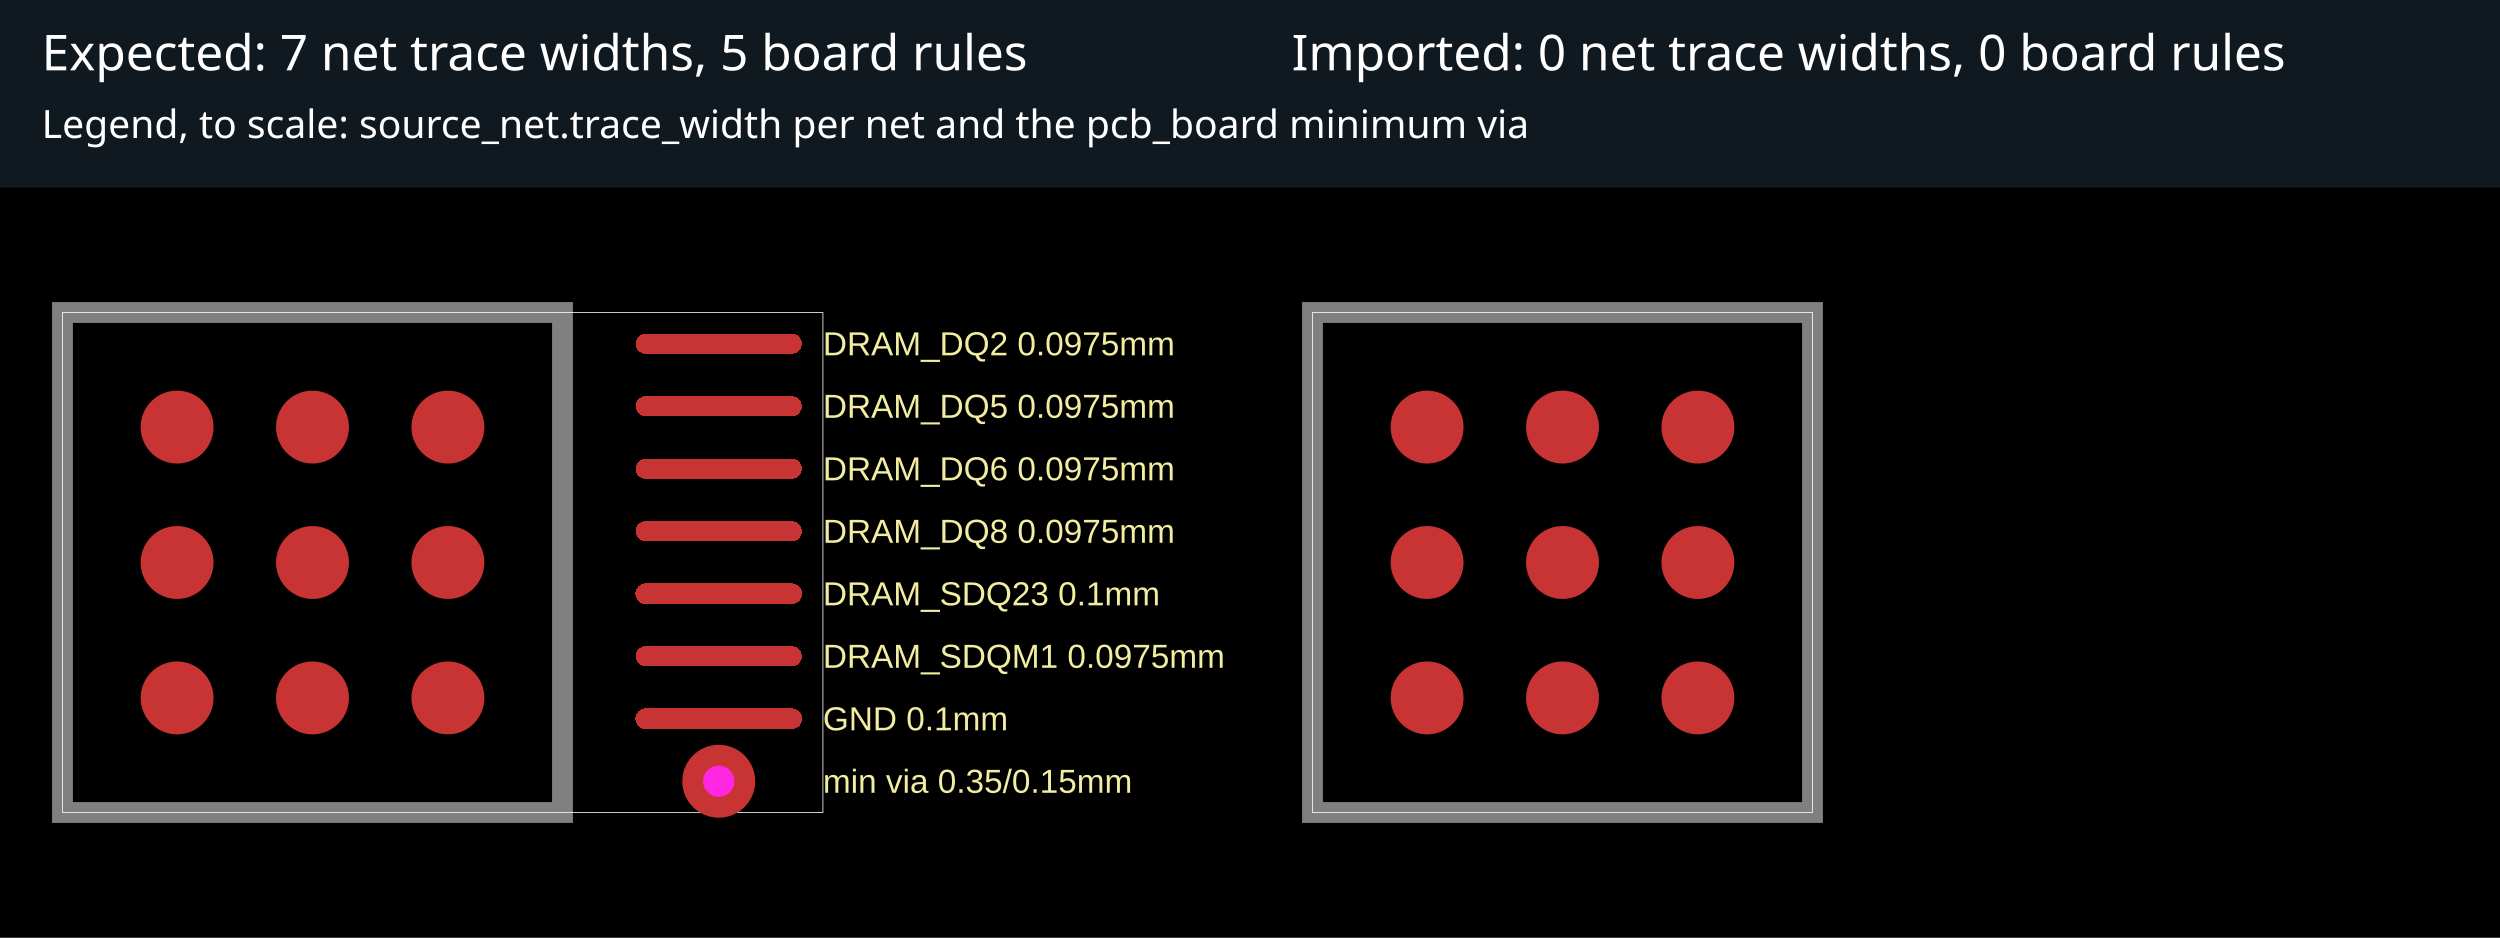
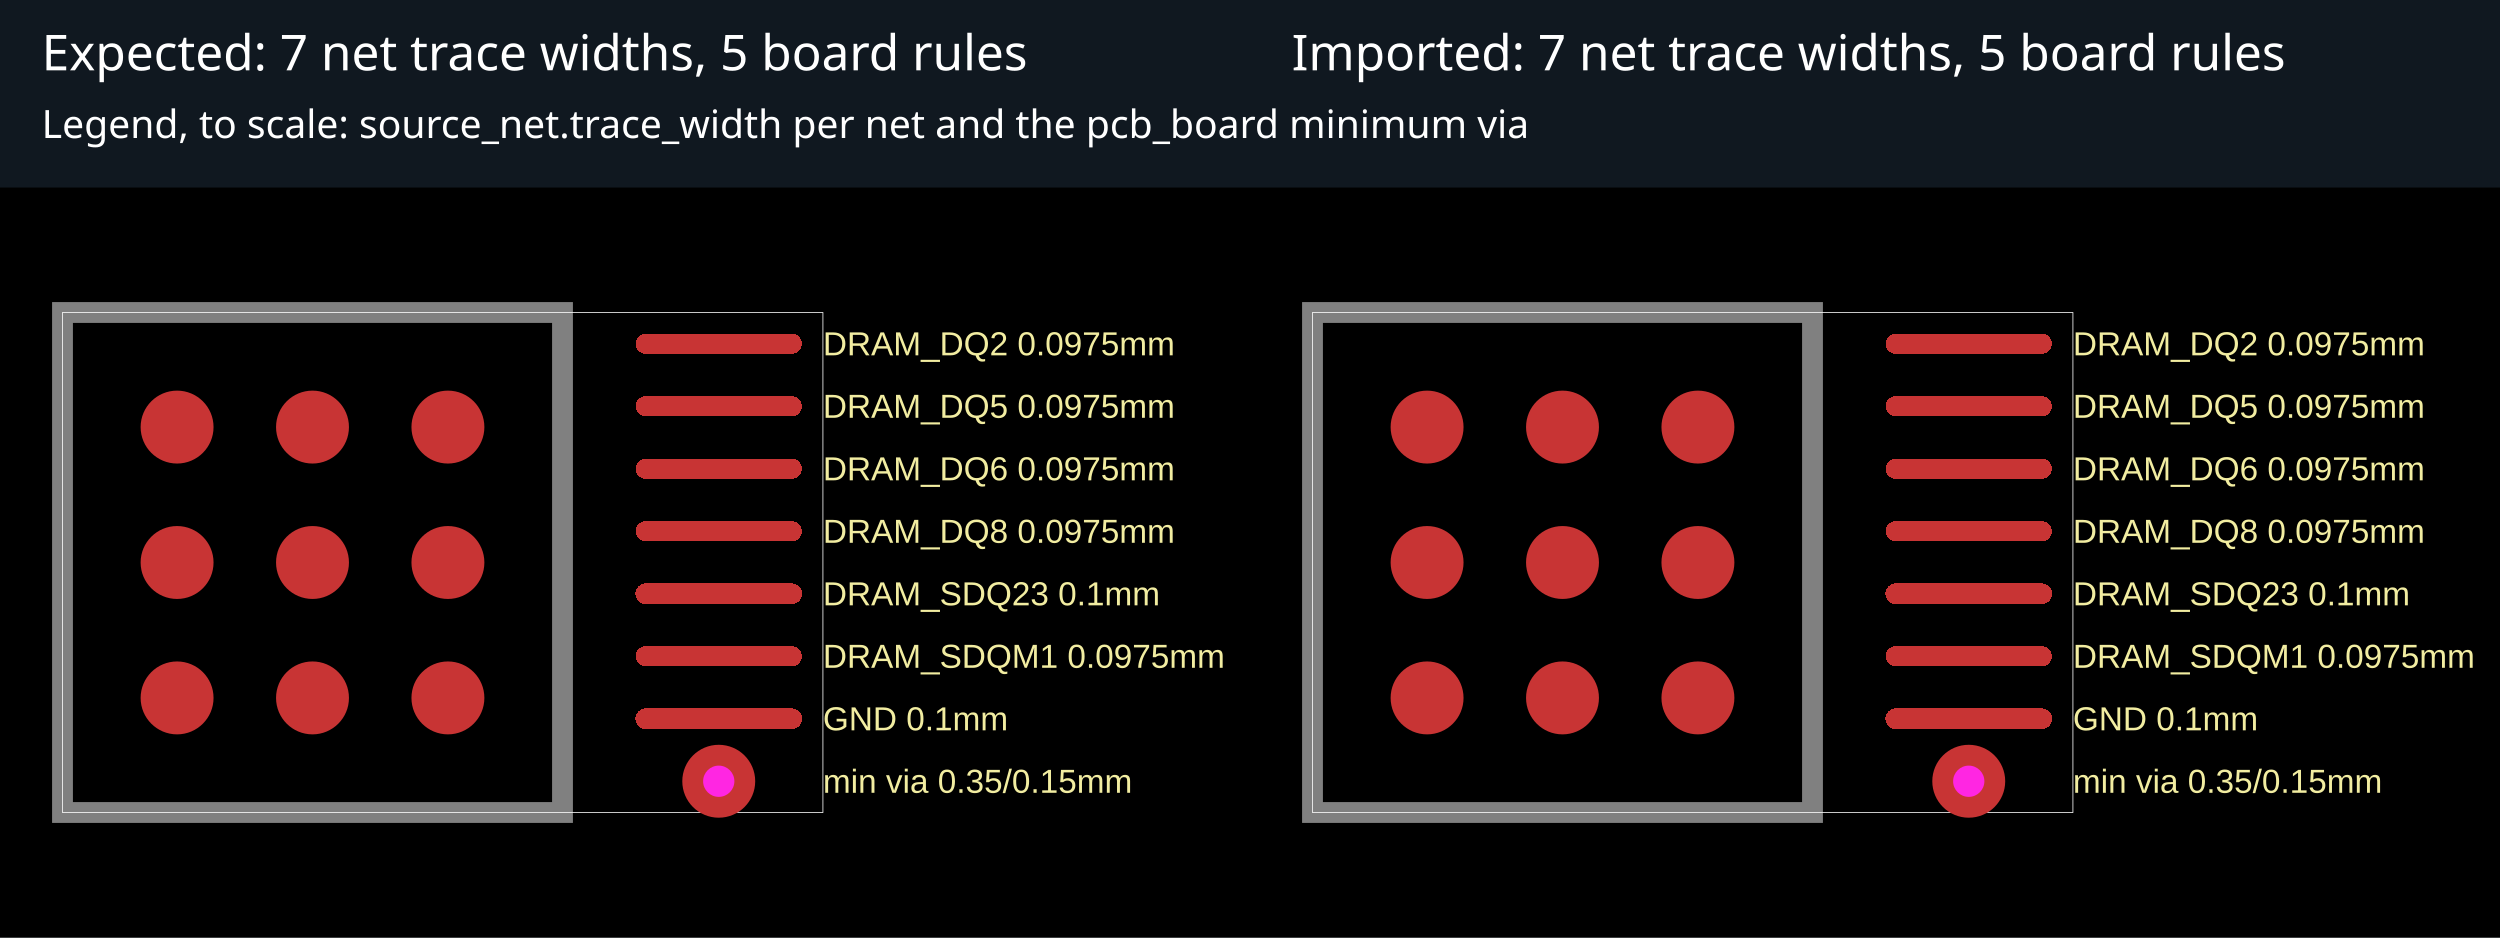
<svg xmlns="http://www.w3.org/2000/svg" width="960" height="360" viewBox="0 0 960 360">
  <rect width="100%" height="100%" fill="#101820" />
  <g fill="white" font-family="sans-serif" font-size="19">
    <text x="16" y="27">Expected: 7 net trace widths, 5 board rules</text>
-     <text x="496" y="27">Imported: 0 net trace widths, 0 board rules</text>
+     <text x="496" y="27">Imported: 7 net trace widths, 5 board rules</text>
    <text x="16" y="53" font-size="15">Legend, to scale: source_net.trace_width per net and the pcb_board minimum via</text>
  </g>
  <g transform="translate(0 72)">
    <svg width="480" height="288">
      <style />
      <rect class="boundary" x="0" y="0" fill="#000" width="480" height="288" data-type="pcb_background" data-pcb-layer="global" />
      <rect class="pcb-boundary" fill="none" stroke="#fff" stroke-width="0.3" x="24" y="48" width="292" height="192" data-type="pcb_boundary" data-pcb-layer="global" />
      <path class="pcb-board" d="M 24 48 L 216 48 L 216 240 L 24 240 L 24 48 Z" fill="none" stroke="rgba(255, 255, 255, 0.5)" stroke-width="8" data-type="pcb_board" data-pcb-layer="board" />
      <circle class="pcb-pad" fill="rgb(200, 52, 52)" cx="172" cy="92" r="14" data-type="pcb_smtpad" data-pcb-layer="top" data-pad-name="U1.P3" data-pad-net-name="GND" />
      <circle class="pcb-pad" fill="rgb(200, 52, 52)" cx="172" cy="144" r="14" data-type="pcb_smtpad" data-pcb-layer="top" data-pad-name="U1.P4" data-pad-net-name="DRAM_DQ6" />
      <circle class="pcb-pad" fill="rgb(200, 52, 52)" cx="172" cy="196" r="14" data-type="pcb_smtpad" data-pcb-layer="top" data-pad-name="U1.P5" data-pad-net-name="DRAM_DQ5" />
      <circle class="pcb-pad" fill="rgb(200, 52, 52)" cx="120" cy="92" r="14" data-type="pcb_smtpad" data-pcb-layer="top" data-pad-name="U1.R3" data-pad-net-name="DRAM_SDQM1" />
      <circle class="pcb-pad" fill="rgb(200, 52, 52)" cx="120" cy="144" r="14" data-type="pcb_smtpad" data-pcb-layer="top" data-pad-name="U1.R4" data-pad-net-name="DRAM_DQ2" />
      <circle class="pcb-pad" fill="rgb(200, 52, 52)" cx="120" cy="196" r="14" data-type="pcb_smtpad" data-pcb-layer="top" data-pad-name="U1.R5" data-pad-net-name="GND" />
      <circle class="pcb-pad" fill="rgb(200, 52, 52)" cx="68" cy="92" r="14" data-type="pcb_smtpad" data-pcb-layer="top" data-pad-name="U1.T3" data-pad-net-name="GND" />
      <circle class="pcb-pad" fill="rgb(200, 52, 52)" cx="68" cy="144" r="14" data-type="pcb_smtpad" data-pcb-layer="top" data-pad-name="U1.T4" data-pad-net-name="DRAM_DQ8" />
      <circle class="pcb-pad" fill="rgb(200, 52, 52)" cx="68" cy="196" r="14" data-type="pcb_smtpad" data-pcb-layer="top" data-pad-name="U1.T5" data-pad-net-name="DRAM_SDQ23" />
      <path class="pcb-trace" stroke="rgb(200, 52, 52)" fill="none" d="M 248 60 L 304 60" stroke-width="7.8" stroke-linecap="round" stroke-linejoin="round" shape-rendering="crispEdges" data-type="pcb_trace" data-pcb-layer="top" />
      <path class="pcb-trace" stroke="rgb(200, 52, 52)" fill="none" d="M 248 84 L 304 84" stroke-width="7.8" stroke-linecap="round" stroke-linejoin="round" shape-rendering="crispEdges" data-type="pcb_trace" data-pcb-layer="top" />
      <path class="pcb-trace" stroke="rgb(200, 52, 52)" fill="none" d="M 248 108 L 304 108" stroke-width="7.8" stroke-linecap="round" stroke-linejoin="round" shape-rendering="crispEdges" data-type="pcb_trace" data-pcb-layer="top" />
      <path class="pcb-trace" stroke="rgb(200, 52, 52)" fill="none" d="M 248 132 L 304 132" stroke-width="7.8" stroke-linecap="round" stroke-linejoin="round" shape-rendering="crispEdges" data-type="pcb_trace" data-pcb-layer="top" />
      <path class="pcb-trace" stroke="rgb(200, 52, 52)" fill="none" d="M 248 156 L 304 156" stroke-width="8" stroke-linecap="round" stroke-linejoin="round" shape-rendering="crispEdges" data-type="pcb_trace" data-pcb-layer="top" />
      <path class="pcb-trace" stroke="rgb(200, 52, 52)" fill="none" d="M 248 180 L 304 180" stroke-width="7.8" stroke-linecap="round" stroke-linejoin="round" shape-rendering="crispEdges" data-type="pcb_trace" data-pcb-layer="top" />
      <path class="pcb-trace" stroke="rgb(200, 52, 52)" fill="none" d="M 248 204 L 304 204" stroke-width="8" stroke-linecap="round" stroke-linejoin="round" shape-rendering="crispEdges" data-type="pcb_trace" data-pcb-layer="top" />
      <text x="0" y="0" dx="0" dy="0" fill="#f2eda1" font-family="Arial, sans-serif" font-size="12.8" text-anchor="start" dominant-baseline="central" transform="matrix(1,0,0,1,316,60)" class="pcb-silkscreen-text pcb-silkscreen-top" data-pcb-silkscreen-text-id="legend_text_0" stroke="none" data-type="pcb_silkscreen_text" data-pcb-layer="top">DRAM_DQ2 0.0975mm</text>
      <text x="0" y="0" dx="0" dy="0" fill="#f2eda1" font-family="Arial, sans-serif" font-size="12.8" text-anchor="start" dominant-baseline="central" transform="matrix(1,0,0,1,316,84)" class="pcb-silkscreen-text pcb-silkscreen-top" data-pcb-silkscreen-text-id="legend_text_1" stroke="none" data-type="pcb_silkscreen_text" data-pcb-layer="top">DRAM_DQ5 0.0975mm</text>
      <text x="0" y="0" dx="0" dy="0" fill="#f2eda1" font-family="Arial, sans-serif" font-size="12.8" text-anchor="start" dominant-baseline="central" transform="matrix(1,0,0,1,316,108)" class="pcb-silkscreen-text pcb-silkscreen-top" data-pcb-silkscreen-text-id="legend_text_2" stroke="none" data-type="pcb_silkscreen_text" data-pcb-layer="top">DRAM_DQ6 0.0975mm</text>
      <text x="0" y="0" dx="0" dy="0" fill="#f2eda1" font-family="Arial, sans-serif" font-size="12.8" text-anchor="start" dominant-baseline="central" transform="matrix(1,0,0,1,316,132)" class="pcb-silkscreen-text pcb-silkscreen-top" data-pcb-silkscreen-text-id="legend_text_3" stroke="none" data-type="pcb_silkscreen_text" data-pcb-layer="top">DRAM_DQ8 0.0975mm</text>
      <text x="0" y="0" dx="0" dy="0" fill="#f2eda1" font-family="Arial, sans-serif" font-size="12.8" text-anchor="start" dominant-baseline="central" transform="matrix(1,0,0,1,316,156)" class="pcb-silkscreen-text pcb-silkscreen-top" data-pcb-silkscreen-text-id="legend_text_4" stroke="none" data-type="pcb_silkscreen_text" data-pcb-layer="top">DRAM_SDQ23 0.1mm</text>
      <text x="0" y="0" dx="0" dy="0" fill="#f2eda1" font-family="Arial, sans-serif" font-size="12.8" text-anchor="start" dominant-baseline="central" transform="matrix(1,0,0,1,316,180)" class="pcb-silkscreen-text pcb-silkscreen-top" data-pcb-silkscreen-text-id="legend_text_5" stroke="none" data-type="pcb_silkscreen_text" data-pcb-layer="top">DRAM_SDQM1 0.0975mm</text>
      <text x="0" y="0" dx="0" dy="0" fill="#f2eda1" font-family="Arial, sans-serif" font-size="12.8" text-anchor="start" dominant-baseline="central" transform="matrix(1,0,0,1,316,204)" class="pcb-silkscreen-text pcb-silkscreen-top" data-pcb-silkscreen-text-id="legend_text_6" stroke="none" data-type="pcb_silkscreen_text" data-pcb-layer="top">GND 0.1mm</text>
      <text x="0" y="0" dx="0" dy="0" fill="#f2eda1" font-family="Arial, sans-serif" font-size="12.8" text-anchor="start" dominant-baseline="central" transform="matrix(1,0,0,1,316,228)" class="pcb-silkscreen-text pcb-silkscreen-top" data-pcb-silkscreen-text-id="legend_text_via" stroke="none" data-type="pcb_silkscreen_text" data-pcb-layer="top">min via 0.35/0.15mm</text>
      <g data-type="pcb_via" data-pcb-layer="through">
        <circle class="pcb-hole-outer" fill="rgb(200, 52, 52)" cx="276" cy="228" r="14" data-type="pcb_via" data-pcb-layer="top" />
        <circle class="pcb-hole-inner" fill="#FF26E2" cx="276" cy="228" r="6" data-type="pcb_via" data-pcb-layer="drill" />
      </g>
    </svg>
  </g>
  <g transform="translate(480 72)">
    <svg width="480" height="288">
      <style />
      <rect class="boundary" x="0" y="0" fill="#000" width="480" height="288" data-type="pcb_background" data-pcb-layer="global" />
-       <rect class="pcb-boundary" fill="none" stroke="#fff" stroke-width="0.3" x="24" y="48" width="192" height="192" data-type="pcb_boundary" data-pcb-layer="global" />
+       <rect class="pcb-boundary" fill="none" stroke="#fff" stroke-width="0.3" x="24" y="48" width="292" height="192" data-type="pcb_boundary" data-pcb-layer="global" />
      <path class="pcb-board" d="M 24 48 L 216 48 L 216 240 L 24 240 L 24 48 Z" fill="none" stroke="rgba(255, 255, 255, 0.5)" stroke-width="8" data-type="pcb_board" data-pcb-layer="board" />
      <circle class="pcb-pad" fill="rgb(200, 52, 52)" cx="172" cy="92" r="14" data-type="pcb_smtpad" data-pcb-layer="top" data-pad-name="U1.P3" data-pad-net-name="GND" />
      <circle class="pcb-pad" fill="rgb(200, 52, 52)" cx="172" cy="144" r="14" data-type="pcb_smtpad" data-pcb-layer="top" data-pad-name="U1.P4" data-pad-net-name="DRAM_DQ6" />
      <circle class="pcb-pad" fill="rgb(200, 52, 52)" cx="172" cy="196" r="14" data-type="pcb_smtpad" data-pcb-layer="top" data-pad-name="U1.P5" data-pad-net-name="DRAM_DQ5" />
      <circle class="pcb-pad" fill="rgb(200, 52, 52)" cx="120" cy="92" r="14" data-type="pcb_smtpad" data-pcb-layer="top" data-pad-name="U1.R3" data-pad-net-name="DRAM_SDQM1" />
      <circle class="pcb-pad" fill="rgb(200, 52, 52)" cx="120" cy="144" r="14" data-type="pcb_smtpad" data-pcb-layer="top" data-pad-name="U1.R4" data-pad-net-name="DRAM_DQ2" />
      <circle class="pcb-pad" fill="rgb(200, 52, 52)" cx="120" cy="196" r="14" data-type="pcb_smtpad" data-pcb-layer="top" data-pad-name="U1.R5" data-pad-net-name="GND" />
      <circle class="pcb-pad" fill="rgb(200, 52, 52)" cx="68" cy="92" r="14" data-type="pcb_smtpad" data-pcb-layer="top" data-pad-name="U1.T3" data-pad-net-name="GND" />
      <circle class="pcb-pad" fill="rgb(200, 52, 52)" cx="68" cy="144" r="14" data-type="pcb_smtpad" data-pcb-layer="top" data-pad-name="U1.T4" data-pad-net-name="DRAM_DQ8" />
      <circle class="pcb-pad" fill="rgb(200, 52, 52)" cx="68" cy="196" r="14" data-type="pcb_smtpad" data-pcb-layer="top" data-pad-name="U1.T5" data-pad-net-name="DRAM_SDQ23" />
+       <path class="pcb-trace" stroke="rgb(200, 52, 52)" fill="none" d="M 248 60 L 304 60" stroke-width="7.8" stroke-linecap="round" stroke-linejoin="round" shape-rendering="crispEdges" data-type="pcb_trace" data-pcb-layer="top" />
+       <path class="pcb-trace" stroke="rgb(200, 52, 52)" fill="none" d="M 248 84 L 304 84" stroke-width="7.8" stroke-linecap="round" stroke-linejoin="round" shape-rendering="crispEdges" data-type="pcb_trace" data-pcb-layer="top" />
+       <path class="pcb-trace" stroke="rgb(200, 52, 52)" fill="none" d="M 248 108 L 304 108" stroke-width="7.8" stroke-linecap="round" stroke-linejoin="round" shape-rendering="crispEdges" data-type="pcb_trace" data-pcb-layer="top" />
+       <path class="pcb-trace" stroke="rgb(200, 52, 52)" fill="none" d="M 248 132 L 304 132" stroke-width="7.8" stroke-linecap="round" stroke-linejoin="round" shape-rendering="crispEdges" data-type="pcb_trace" data-pcb-layer="top" />
+       <path class="pcb-trace" stroke="rgb(200, 52, 52)" fill="none" d="M 248 156 L 304 156" stroke-width="8" stroke-linecap="round" stroke-linejoin="round" shape-rendering="crispEdges" data-type="pcb_trace" data-pcb-layer="top" />
+       <path class="pcb-trace" stroke="rgb(200, 52, 52)" fill="none" d="M 248 180 L 304 180" stroke-width="7.8" stroke-linecap="round" stroke-linejoin="round" shape-rendering="crispEdges" data-type="pcb_trace" data-pcb-layer="top" />
+       <path class="pcb-trace" stroke="rgb(200, 52, 52)" fill="none" d="M 248 204 L 304 204" stroke-width="8" stroke-linecap="round" stroke-linejoin="round" shape-rendering="crispEdges" data-type="pcb_trace" data-pcb-layer="top" />
+       <text x="0" y="0" dx="0" dy="0" fill="#f2eda1" font-family="Arial, sans-serif" font-size="12.8" text-anchor="start" dominant-baseline="central" transform="matrix(1,0,0,1,316,60)" class="pcb-silkscreen-text pcb-silkscreen-top" data-pcb-silkscreen-text-id="legend_text_0" stroke="none" data-type="pcb_silkscreen_text" data-pcb-layer="top">DRAM_DQ2 0.0975mm</text>
+       <text x="0" y="0" dx="0" dy="0" fill="#f2eda1" font-family="Arial, sans-serif" font-size="12.8" text-anchor="start" dominant-baseline="central" transform="matrix(1,0,0,1,316,84)" class="pcb-silkscreen-text pcb-silkscreen-top" data-pcb-silkscreen-text-id="legend_text_1" stroke="none" data-type="pcb_silkscreen_text" data-pcb-layer="top">DRAM_DQ5 0.0975mm</text>
+       <text x="0" y="0" dx="0" dy="0" fill="#f2eda1" font-family="Arial, sans-serif" font-size="12.8" text-anchor="start" dominant-baseline="central" transform="matrix(1,0,0,1,316,108)" class="pcb-silkscreen-text pcb-silkscreen-top" data-pcb-silkscreen-text-id="legend_text_2" stroke="none" data-type="pcb_silkscreen_text" data-pcb-layer="top">DRAM_DQ6 0.0975mm</text>
+       <text x="0" y="0" dx="0" dy="0" fill="#f2eda1" font-family="Arial, sans-serif" font-size="12.8" text-anchor="start" dominant-baseline="central" transform="matrix(1,0,0,1,316,132)" class="pcb-silkscreen-text pcb-silkscreen-top" data-pcb-silkscreen-text-id="legend_text_3" stroke="none" data-type="pcb_silkscreen_text" data-pcb-layer="top">DRAM_DQ8 0.0975mm</text>
+       <text x="0" y="0" dx="0" dy="0" fill="#f2eda1" font-family="Arial, sans-serif" font-size="12.8" text-anchor="start" dominant-baseline="central" transform="matrix(1,0,0,1,316,156)" class="pcb-silkscreen-text pcb-silkscreen-top" data-pcb-silkscreen-text-id="legend_text_4" stroke="none" data-type="pcb_silkscreen_text" data-pcb-layer="top">DRAM_SDQ23 0.1mm</text>
+       <text x="0" y="0" dx="0" dy="0" fill="#f2eda1" font-family="Arial, sans-serif" font-size="12.8" text-anchor="start" dominant-baseline="central" transform="matrix(1,0,0,1,316,180)" class="pcb-silkscreen-text pcb-silkscreen-top" data-pcb-silkscreen-text-id="legend_text_5" stroke="none" data-type="pcb_silkscreen_text" data-pcb-layer="top">DRAM_SDQM1 0.0975mm</text>
+       <text x="0" y="0" dx="0" dy="0" fill="#f2eda1" font-family="Arial, sans-serif" font-size="12.8" text-anchor="start" dominant-baseline="central" transform="matrix(1,0,0,1,316,204)" class="pcb-silkscreen-text pcb-silkscreen-top" data-pcb-silkscreen-text-id="legend_text_6" stroke="none" data-type="pcb_silkscreen_text" data-pcb-layer="top">GND 0.1mm</text>
+       <text x="0" y="0" dx="0" dy="0" fill="#f2eda1" font-family="Arial, sans-serif" font-size="12.8" text-anchor="start" dominant-baseline="central" transform="matrix(1,0,0,1,316,228)" class="pcb-silkscreen-text pcb-silkscreen-top" data-pcb-silkscreen-text-id="legend_text_via" stroke="none" data-type="pcb_silkscreen_text" data-pcb-layer="top">min via 0.35/0.15mm</text>
+       <g data-type="pcb_via" data-pcb-layer="through">
+         <circle class="pcb-hole-outer" fill="rgb(200, 52, 52)" cx="276" cy="228" r="14" data-type="pcb_via" data-pcb-layer="top" />
+         <circle class="pcb-hole-inner" fill="#FF26E2" cx="276" cy="228" r="6" data-type="pcb_via" data-pcb-layer="drill" />
+       </g>
    </svg>
  </g>
</svg>
